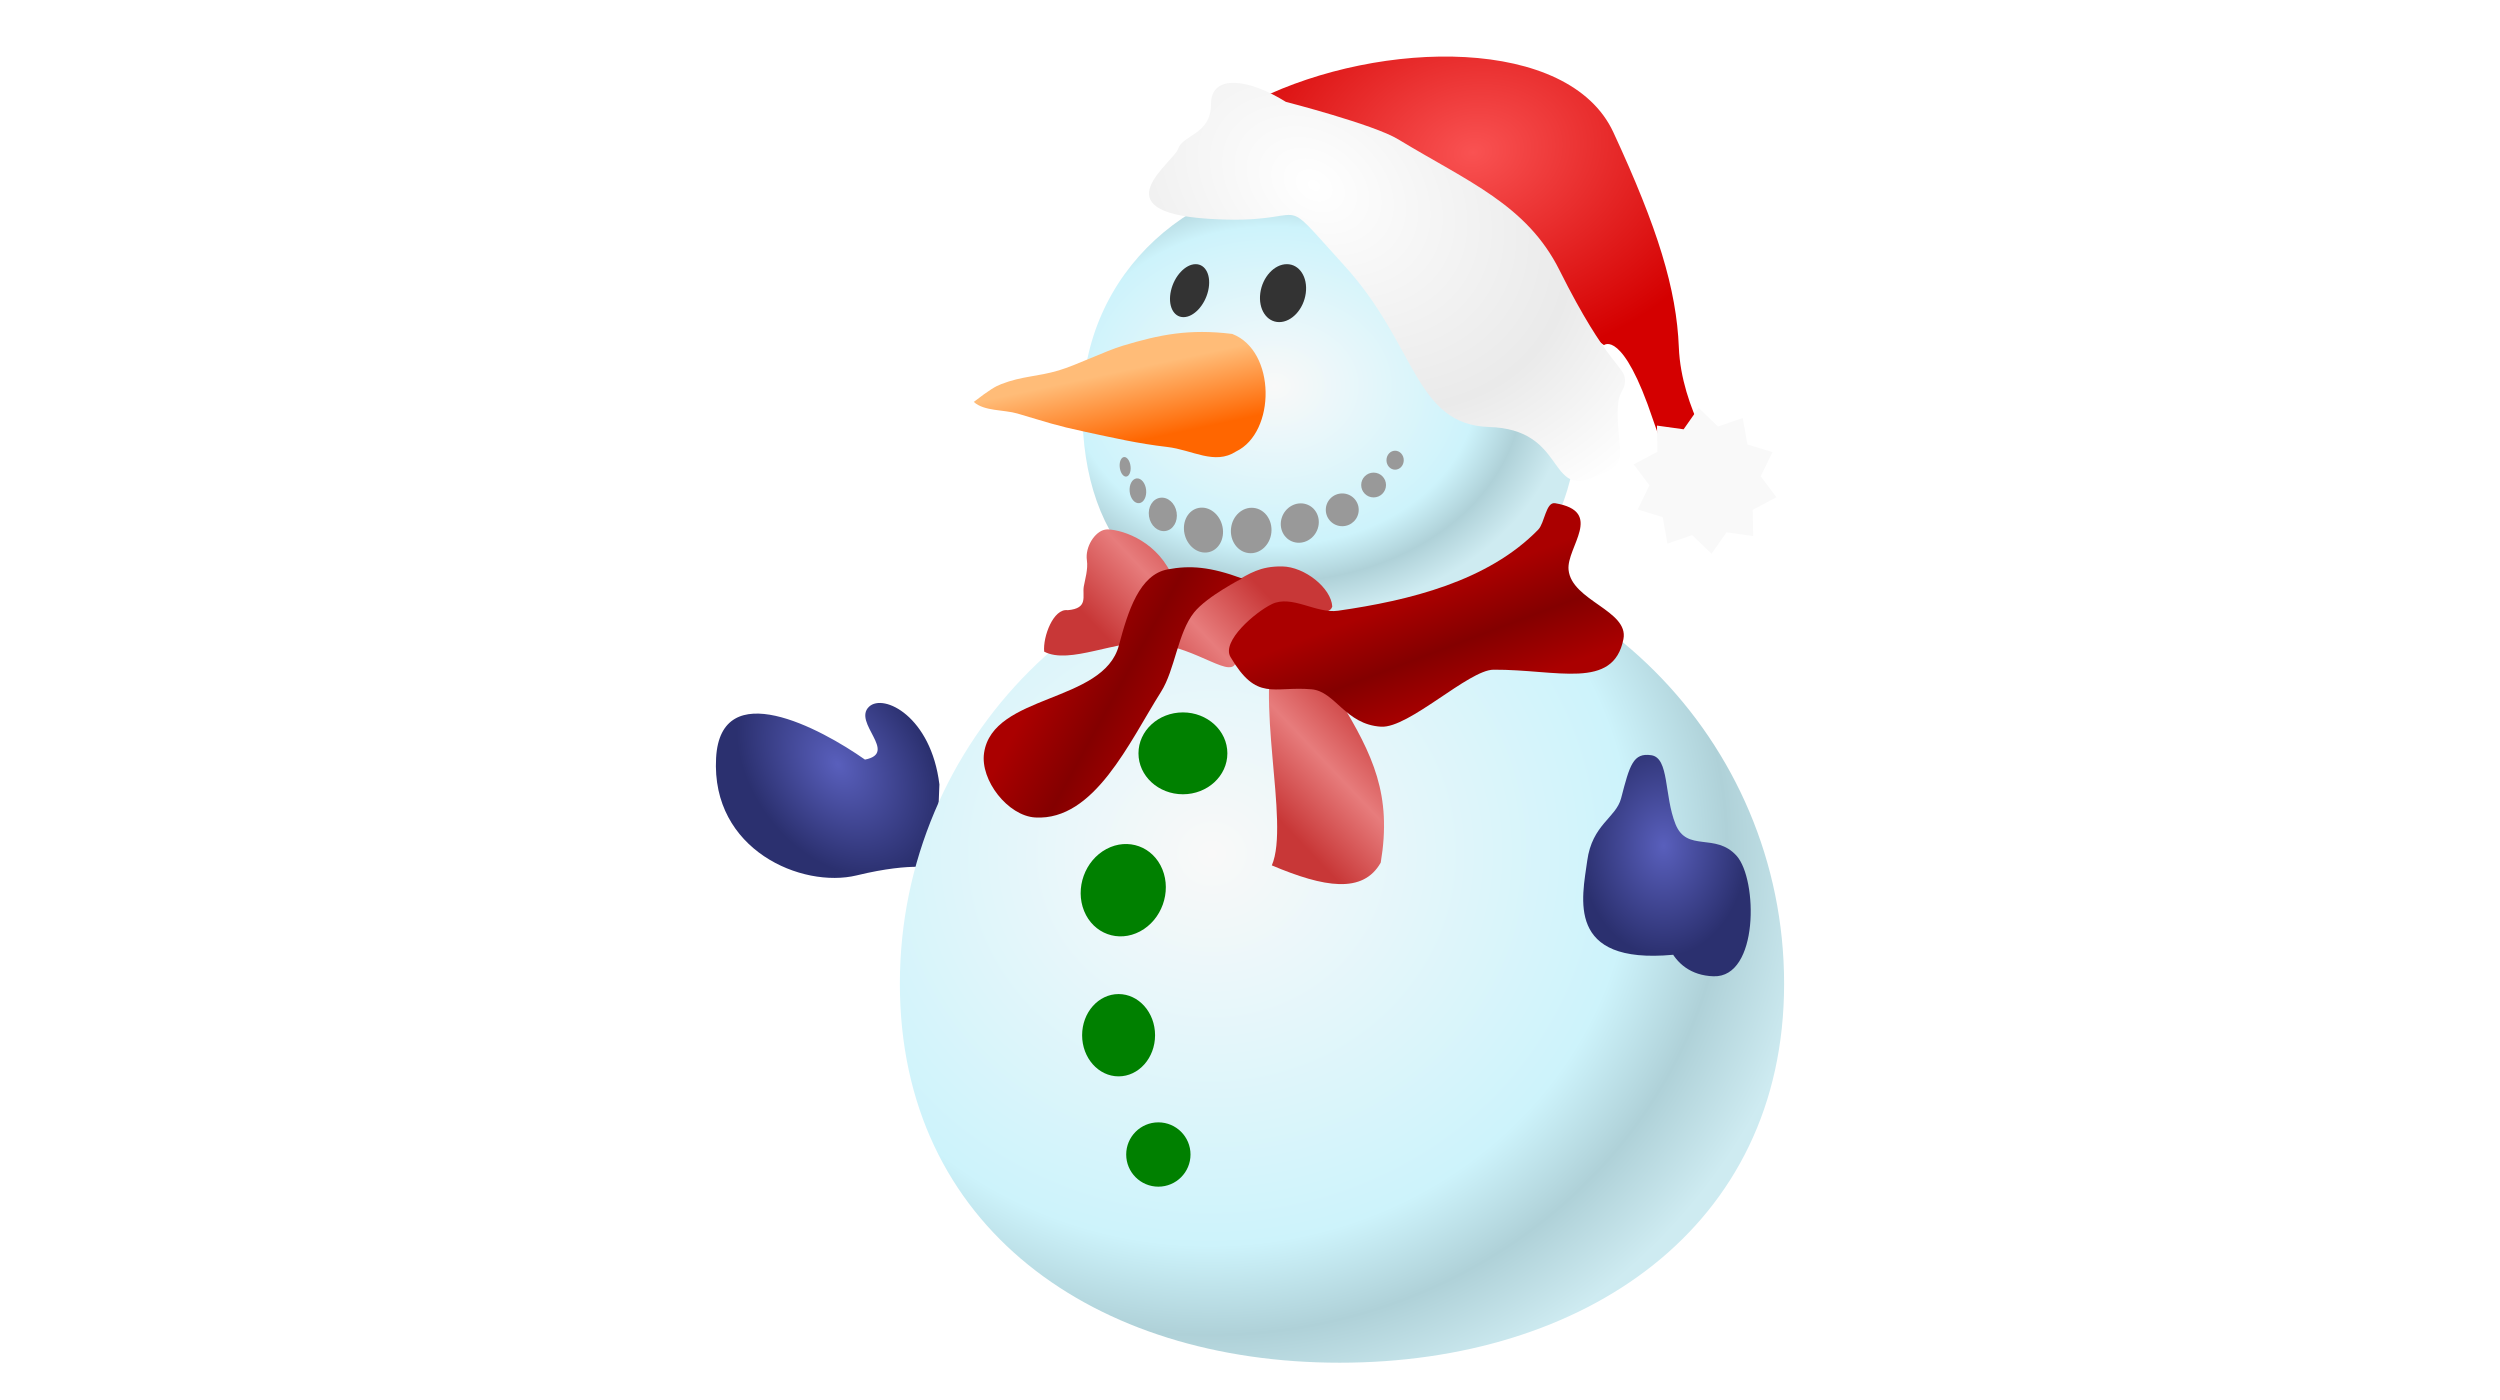
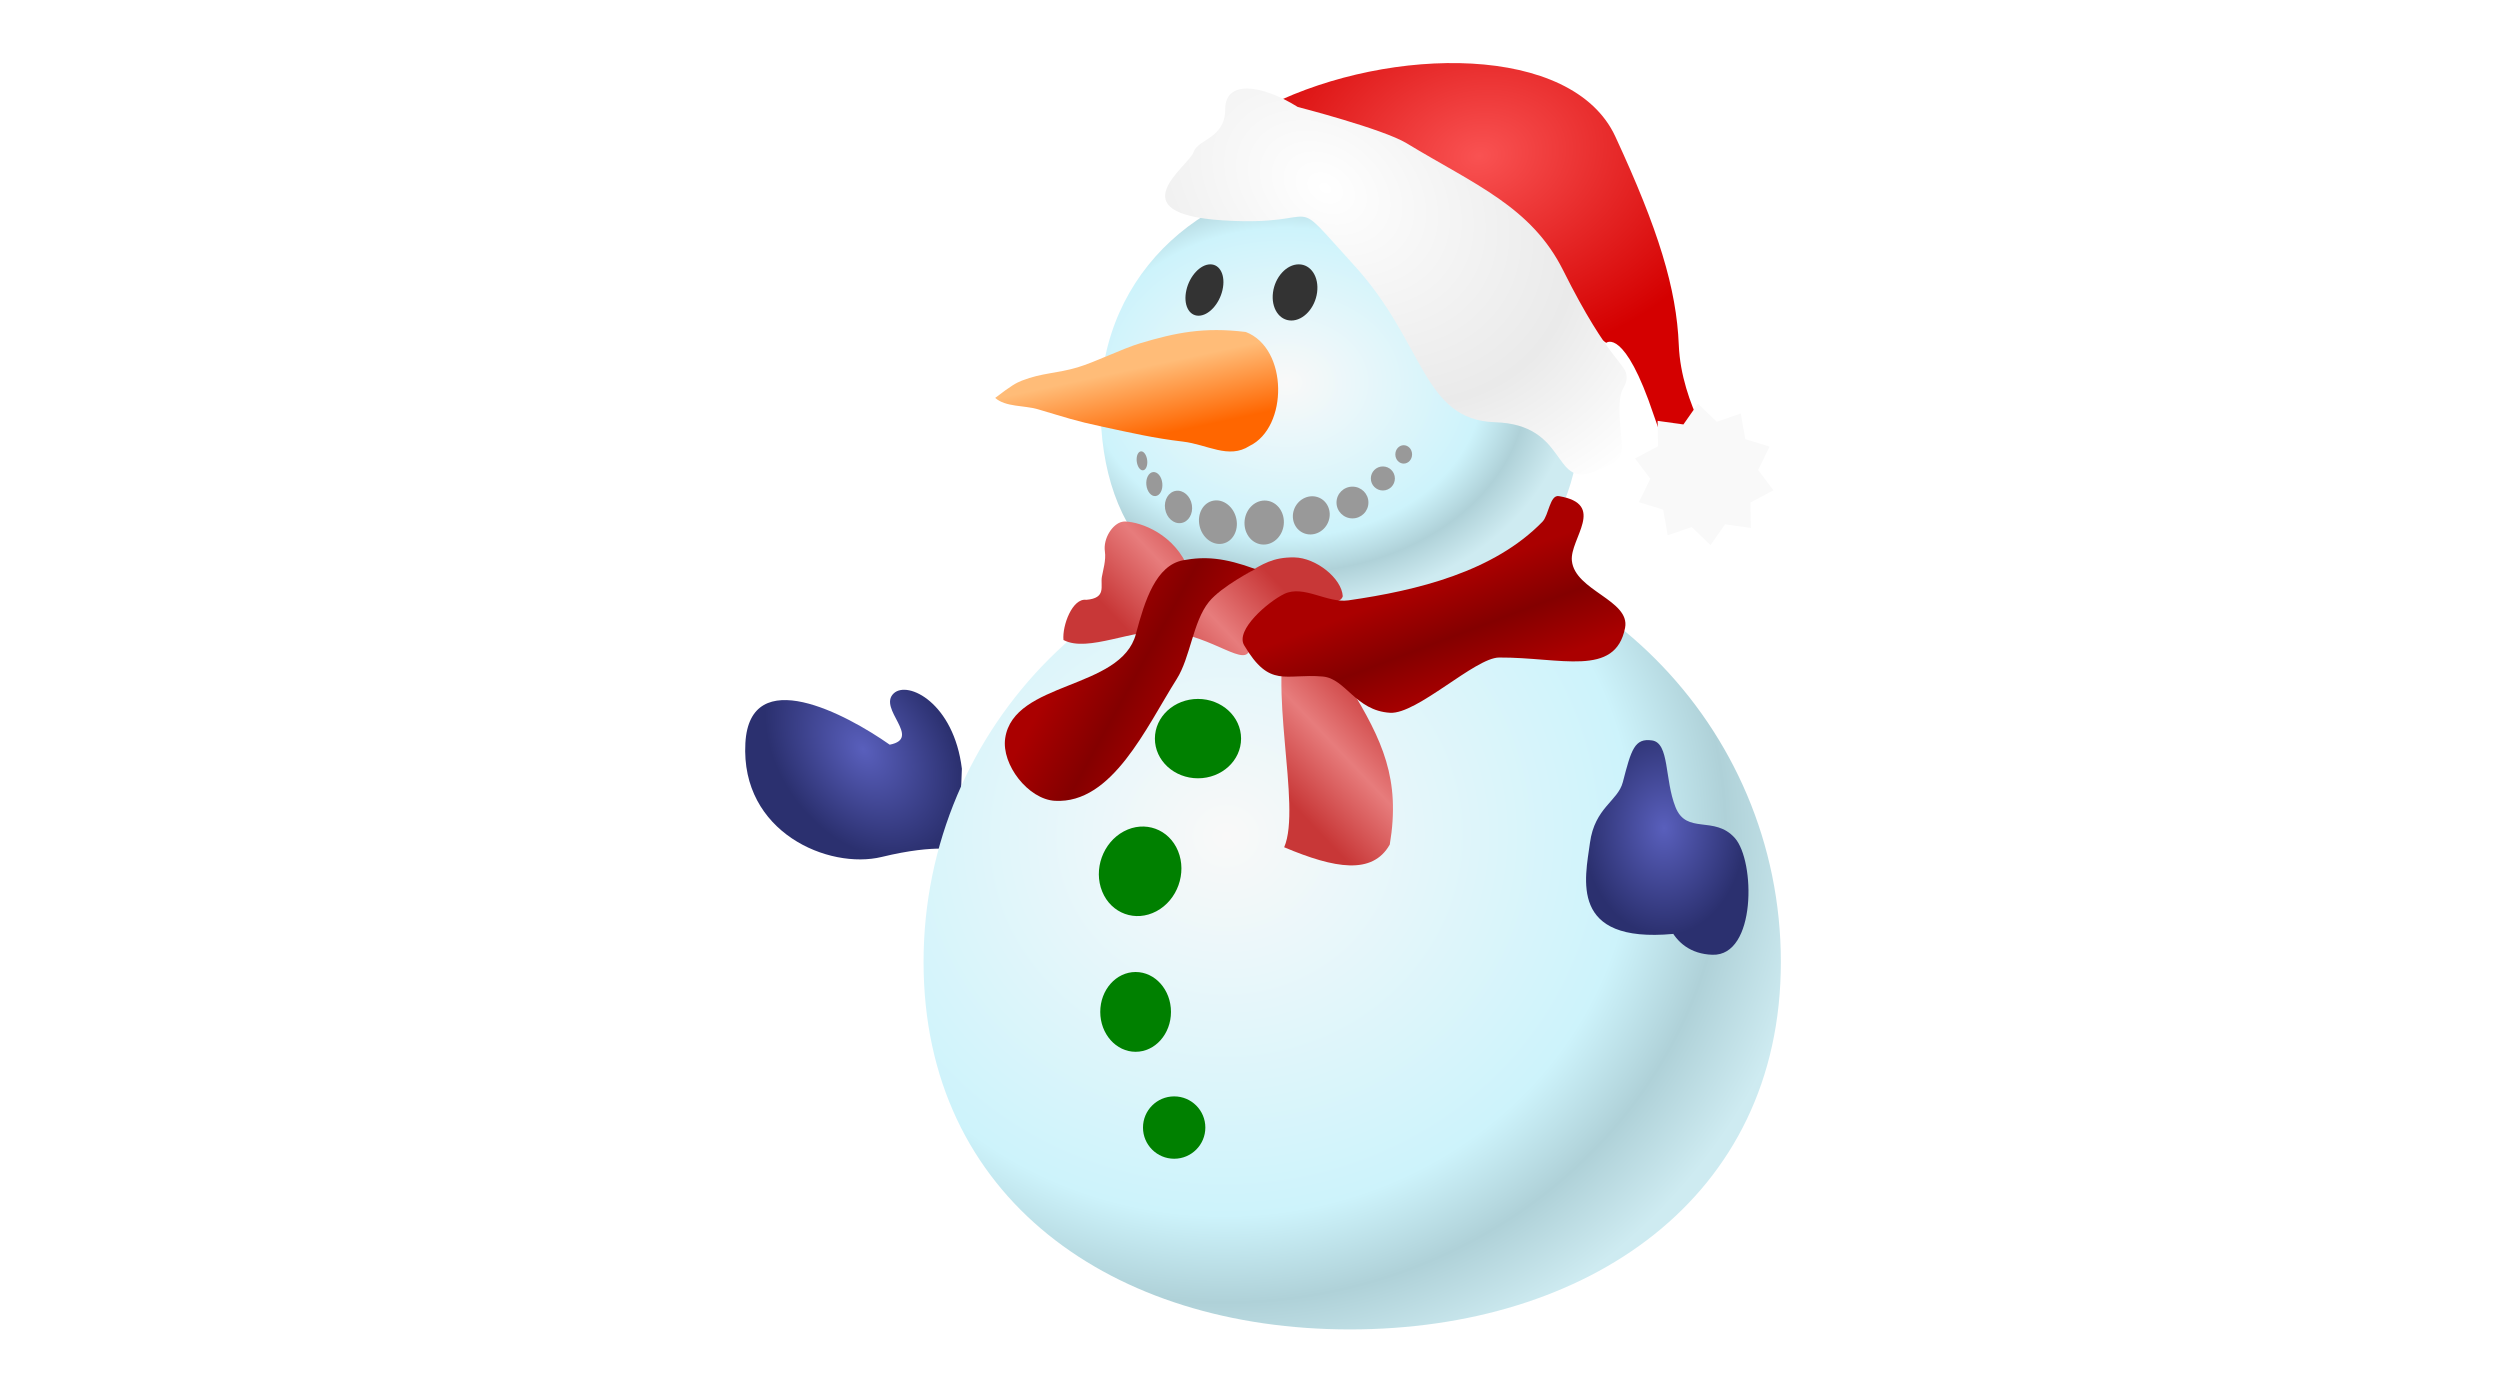
<svg xmlns="http://www.w3.org/2000/svg" version="1.1" id="Layer_1" viewBox="0 0 768 430" enable-background="new 0 0 768 430" xml:space="preserve">
  <g transform="translate(-7.67539,-6.68045)">
-     <radialGradient id="SVGID_1_" cx="103.594" cy="253.29" r="23.887" gradientTransform="matrix(0.936 1.2764 0.9072 -0.6653 -61.7035 277.7884)" gradientUnits="userSpaceOnUse">
+     <radialGradient id="SVGID_1_" cx="167.763" cy="192.764" r="23.159" gradientTransform="matrix(0.936 1.2764 -0.9072 0.6653 290.7544 -105.5034)" gradientUnits="userSpaceOnUse">
      <stop offset="0" style="stop-color:#595FBC" />
      <stop offset="1" style="stop-color:#2B306F" />
    </radialGradient>
-     <path fill="url(#SVGID_1_)" d="M296.258,247.651c-2.541-20.834-17.132-28.068-21.596-23.883   c-5.185,4.861,9.146,14.229-1.271,16.261c-13.72-9.654-44.315-26.023-45.733-0.508c-1.573,28.307,26.424,40.144,43.192,36.078   c17.84-4.325,24.391-2.032,24.391-2.032L296.258,247.651z" />
-     <radialGradient id="SVGID_2_" cx="375.873" cy="-153.071" r="95.45" gradientTransform="matrix(1.9669 -0.073 -0.0682 -1.8374 -369.7298 15.186)" gradientUnits="userSpaceOnUse">
+     <path fill="url(#SVGID_1_)" d="M303.166,242.838c-2.464-20.199-16.61-27.213-20.938-23.155c-5.027,4.713,8.867,13.795-1.232,15.766   c-13.302-9.36-42.965-25.23-44.34-0.493c-1.525,27.444,25.619,38.921,41.876,34.979c17.296-4.192,23.647-1.97,23.647-1.97   L303.166,242.838z" />
+     <radialGradient id="SVGID_2_" cx="403.349" cy="632.672" r="92.541" gradientTransform="matrix(1.9669 -0.073 0.0682 1.8374 -452.1258 -869.4922)" gradientUnits="userSpaceOnUse">
      <stop offset="0" style="stop-color:#F9F9F9" />
      <stop offset="0.685" style="stop-color:#CDF3FB" />
      <stop offset="0.842" style="stop-color:#AFD1D8" />
      <stop offset="1" style="stop-color:#CEEBF1" />
    </radialGradient>
-     <path fill="url(#SVGID_2_)" d="M555.755,308.89c0,75.012-61.527,116.417-136.539,116.417S284.115,383.902,284.115,308.89   s60.809-135.82,135.82-135.82S555.755,233.879,555.755,308.89z" />
-     <radialGradient id="SVGID_3_" cx="395.416" cy="-55.478" r="53.95" gradientTransform="matrix(1.6821 0.0188 0.0148 -1.3241 -265.2615 44.3335)" gradientUnits="userSpaceOnUse">
+     <path fill="url(#SVGID_2_)" d="M554.755,302.211c0,72.726-59.652,112.869-132.378,112.869   c-72.727,0-130.985-40.144-130.985-112.869c0-72.727,58.956-131.682,131.681-131.682   C495.798,170.529,554.755,229.486,554.755,302.211z" />
+     <radialGradient id="SVGID_3_" cx="428.069" cy="553.422" r="52.307" gradientTransform="matrix(1.6821 0.0188 -0.0148 1.3241 -309.0427 -616.6907)" gradientUnits="userSpaceOnUse">
      <stop offset="0" style="stop-color:#F9F9F9" />
      <stop offset="0.685" style="stop-color:#CDF3FB" />
      <stop offset="0.842" style="stop-color:#AFD1D8" />
      <stop offset="1" style="stop-color:#CEEBF1" />
    </radialGradient>
-     <path fill="url(#SVGID_3_)" d="M492.516,132.108c0,42.07-22.968,67.632-76.175,68.27c-53.206,0.638-76.174-26.2-76.174-68.27   s34.104-71.863,76.174-71.863C458.412,60.245,492.516,90.038,492.516,132.108z" />
-     <linearGradient id="SVGID_4_" gradientUnits="userSpaceOnUse" x1="136.611" y1="293.836" x2="139.832" y2="278.793" gradientTransform="matrix(1.4373 0 0 -1.4373 153.9409 543.418)">
+     <path fill="url(#SVGID_3_)" d="M493.443,130.815c0,40.788-22.268,65.571-73.854,66.19c-51.585,0.618-73.853-25.402-73.853-66.19   s33.065-69.673,73.853-69.673C460.379,61.142,493.443,90.027,493.443,130.815z" />
+     <linearGradient id="SVGID_4_" gradientUnits="userSpaceOnUse" x1="173.837" y1="199.732" x2="176.959" y2="214.317" gradientTransform="matrix(1.4373 0 0 1.4373 105.6905 -166.9417)">
      <stop offset="0" style="stop-color:#FFBC78" />
      <stop offset="1" style="stop-color:#FF6600" />
    </linearGradient>
-     <path fill="url(#SVGID_4_)" d="M386.216,109.262c-13.299-1.638-22.294,0.222-33.543,3.601c-5.525,1.659-14.235,5.967-19.765,7.611   c-6.575,1.955-11.208,1.707-17.604,4.187c-1.842,0.714-3.496,1.661-8.491,5.492c3.26,2.913,9.21,2.328,13.467,3.576   c9.067,2.659,11.478,3.616,20.718,5.592c8.771,1.875,16.304,3.632,25.214,4.664c7.827,0.906,14.576,5.671,21.188,1.386   C399.65,139.493,399.723,114.462,386.216,109.262z" />
-     <path fill="#333333" d="M378.831,95.97c-1.028,4.49-4.422,8.134-7.581,8.138c-3.158,0.004-4.885-3.632-3.856-8.122   c0.001-0.005,0.002-0.011,0.004-0.016c1.028-4.49,4.422-8.134,7.58-8.138c3.158-0.005,4.885,3.632,3.857,8.122   C378.833,95.959,378.832,95.965,378.831,95.97z" />
-     <path fill="#333333" d="M408.81,96.732c-0.646,4.911-4.299,8.896-8.158,8.899s-6.464-3.975-5.817-8.886   c0.001-0.004,0.001-0.009,0.001-0.014c0.646-4.911,4.299-8.896,8.158-8.899s6.465,3.975,5.818,8.886   C408.812,96.723,408.811,96.727,408.81,96.732z" />
-     <path fill="#999999" d="M354.913,149.489c0.319,1.625-0.135,3.211-1.014,3.544c-0.879,0.333-1.851-0.714-2.169-2.339   c-0.001-0.003-0.001-0.006-0.002-0.009c-0.319-1.625,0.135-3.211,1.014-3.544c0.879-0.333,1.851,0.715,2.17,2.339   C354.912,149.483,354.913,149.486,354.913,149.489z" />
-     <path fill="#999999" d="M433.458,155.677c0,2.105-1.706,3.811-3.811,3.811s-3.812-1.706-3.812-3.811s1.707-3.811,3.812-3.811   S433.458,153.572,433.458,155.677z" />
-     <path fill="#999999" d="M425.075,163.298c0,2.779-2.265,5.032-5.058,5.032s-5.058-2.253-5.058-5.032s2.265-5.032,5.058-5.032   S425.075,160.519,425.075,163.298z" />
-     <path fill="#999999" d="M359.766,157.2c0.213,2.094-0.746,3.909-2.141,4.055c-1.396,0.146-2.7-1.434-2.913-3.528   c-0.001-0.008-0.001-0.016-0.002-0.024c-0.213-2.094,0.746-3.91,2.141-4.055s2.7,1.434,2.913,3.527   C359.764,157.184,359.765,157.192,359.766,157.2z" />
-     <path fill="#999999" d="M369.136,164.092c0.447,2.812-1.089,5.371-3.431,5.714c-2.342,0.343-4.603-1.659-5.05-4.472   c-0.001-0.009-0.002-0.017-0.004-0.026c-0.447-2.812,1.089-5.371,3.431-5.714c2.342-0.343,4.603,1.659,5.05,4.472   C369.133,164.075,369.134,164.084,369.136,164.092z" />
-     <path fill="#999999" d="M408.914,161.565c3.042,0.95,4.639,4.317,3.566,7.521c-1.073,3.205-4.41,5.033-7.452,4.083   c-3.043-0.949-4.64-4.317-3.567-7.521C402.534,162.444,405.871,160.616,408.914,161.565L408.914,161.565z" />
-     <path fill="#999999" d="M438.907,148.052c0.003,1.606-1.184,2.912-2.65,2.915c-1.466,0.003-2.656-1.297-2.659-2.903   c0-0.003,0-0.007,0-0.011c-0.003-1.606,1.184-2.911,2.649-2.914c1.466-0.003,2.657,1.296,2.66,2.903   C438.907,148.044,438.907,148.048,438.907,148.052z" />
-     <path fill="#999999" d="M375.956,162.706c3.221-0.595,6.473,1.975,7.263,5.74c0.791,3.766-1.18,7.301-4.401,7.896   c-0.003,0-0.006,0.001-0.009,0.002c-3.221,0.595-6.473-1.976-7.264-5.741c-0.79-3.766,1.18-7.3,4.401-7.896   C375.95,162.707,375.953,162.706,375.956,162.706z" />
-     <path fill="#999999" d="M392.819,162.704c3.417,0.378,5.842,3.794,5.417,7.629c-0.426,3.835-3.541,6.638-6.958,6.259   c-0.003,0-0.006,0-0.01-0.001c-3.417-0.378-5.842-3.794-5.417-7.629c0.425-3.835,3.54-6.638,6.957-6.26   C392.812,162.703,392.816,162.704,392.819,162.704z" />
-     <path fill="#008000" d="M384.722,238.106c0,6.945-6.113,12.575-13.654,12.575s-13.654-5.63-13.654-12.575   c0-6.946,6.113-12.576,13.654-12.576S384.722,231.16,384.722,238.106z" />
-     <path fill="#008000" d="M364.754,273.735c2.854,6.988-0.212,15.524-6.849,19.066c-6.637,3.542-14.33,0.749-17.184-6.238   c-2.854-6.988,0.212-15.523,6.849-19.066C354.207,263.955,361.901,266.748,364.754,273.735z" />
-     <path fill="#008000" d="M362.512,324.698c0,6.982-5.017,12.642-11.205,12.642c-6.188,0-11.205-5.659-11.205-12.642   c0-6.981,5.016-12.642,11.205-12.642C357.495,312.056,362.512,317.717,362.512,324.698z" />
-     <path fill="#008000" d="M373.4,361.347c0,5.455-4.423,9.878-9.878,9.878s-9.878-4.423-9.878-9.878c0-5.456,4.423-9.879,9.878-9.879   S373.4,355.891,373.4,361.347z" />
-     <linearGradient id="SVGID_5_" gradientUnits="userSpaceOnUse" x1="154.744" y1="216.045" x2="177.413" y2="237.545" gradientTransform="matrix(1.4373 0 0 -1.4373 153.9409 543.418)">
+     <path fill="url(#SVGID_4_)" d="M390.382,108.665c-12.894-1.588-21.615,0.215-32.521,3.492c-5.356,1.608-13.801,5.785-19.163,7.379   c-6.375,1.896-10.867,1.655-17.068,4.059c-1.786,0.692-3.389,1.611-8.232,5.325c3.161,2.825,8.929,2.257,13.057,3.467   c8.791,2.578,11.128,3.506,20.087,5.421c8.503,1.818,15.807,3.521,24.445,4.522c7.589,0.878,14.132,5.498,20.542,1.344   C403.407,137.975,403.478,113.707,390.382,108.665z" />
+     <path fill="#333333" d="M383.222,95.779c-0.997,4.353-4.287,7.886-7.35,7.89c-3.062,0.004-4.736-3.521-3.739-7.875   c0.001-0.005,0.002-0.011,0.004-0.016c0.997-4.353,4.287-7.886,7.349-7.89c3.062-0.005,4.736,3.521,3.739,7.875   C383.224,95.767,383.223,95.774,383.222,95.779z" />
+     <path fill="#333333" d="M412.288,96.517c-0.627,4.761-4.168,8.625-7.909,8.628c-3.742,0.003-6.267-3.854-5.64-8.616   c0-0.003,0-0.008,0-0.013c0.627-4.761,4.168-8.625,7.91-8.628c3.741-0.003,6.268,3.854,5.641,8.615   C412.29,96.509,412.289,96.512,412.288,96.517z" />
+     <path fill="#999999" d="M360.033,147.667c0.309,1.575-0.131,3.113-0.983,3.436c-0.852,0.323-1.794-0.692-2.103-2.268   c-0.001-0.002-0.001-0.005-0.002-0.009c-0.31-1.575,0.131-3.113,0.983-3.436c0.853-0.323,1.794,0.694,2.104,2.268   C360.032,147.661,360.033,147.664,360.033,147.667z" />
+     <path fill="#999999" d="M436.184,153.666c0,2.041-1.654,3.695-3.694,3.695s-3.695-1.654-3.695-3.695   c0-2.041,1.655-3.695,3.695-3.695S436.184,151.625,436.184,153.666z" />
+     <path fill="#999999" d="M428.057,161.055c0,2.694-2.196,4.878-4.903,4.878c-2.708,0-4.905-2.185-4.905-4.878   c0-2.695,2.197-4.879,4.905-4.879C425.861,156.176,428.057,158.36,428.057,161.055z" />
+     <path fill="#999999" d="M364.738,155.142c0.207,2.031-0.723,3.79-2.076,3.932c-1.354,0.142-2.618-1.39-2.824-3.42   c-0.001-0.008-0.001-0.015-0.002-0.023c-0.207-2.03,0.723-3.791,2.076-3.931c1.353-0.141,2.618,1.39,2.824,3.419   C364.736,155.127,364.737,155.135,364.738,155.142z" />
+     <path fill="#999999" d="M373.823,161.824c0.434,2.727-1.056,5.208-3.326,5.54c-2.271,0.333-4.463-1.608-4.896-4.336   c-0.001-0.009-0.002-0.016-0.004-0.025c-0.433-2.727,1.056-5.207,3.327-5.54c2.271-0.333,4.463,1.609,4.896,4.336   C373.82,161.808,373.821,161.817,373.823,161.824z" />
+     <path fill="#999999" d="M412.388,159.375c2.95,0.921,4.497,4.186,3.458,7.292c-1.041,3.107-4.276,4.879-7.226,3.958   c-2.95-0.92-4.498-4.186-3.458-7.292C406.203,160.227,409.438,158.454,412.388,159.375L412.388,159.375z" />
+     <path fill="#999999" d="M441.467,146.273c0.003,1.557-1.147,2.824-2.568,2.826c-1.422,0.003-2.575-1.257-2.578-2.814   c0-0.003,0-0.007,0-0.011c-0.003-1.557,1.147-2.822,2.567-2.825c1.422-0.003,2.576,1.256,2.579,2.814   C441.467,146.266,441.467,146.27,441.467,146.273z" />
+     <path fill="#999999" d="M380.435,160.481c3.123-0.577,6.275,1.915,7.042,5.565c0.767,3.651-1.144,7.078-4.267,7.655   c-0.003,0-0.005,0.001-0.008,0.002c-3.123,0.577-6.276-1.916-7.043-5.566c-0.766-3.651,1.145-7.077,4.267-7.655   C380.429,160.482,380.432,160.481,380.435,160.481z" />
+     <path fill="#999999" d="M396.784,160.479c3.313,0.366,5.665,3.678,5.252,7.396c-0.412,3.718-3.433,6.436-6.746,6.068   c-0.003,0-0.005,0-0.009-0.001c-3.313-0.366-5.665-3.678-5.252-7.396c0.412-3.718,3.432-6.436,6.746-6.069   C396.777,160.478,396.781,160.479,396.784,160.479z" />
+     <path fill="#008000" d="M388.934,233.584c0,6.733-5.927,12.19-13.238,12.19s-13.238-5.457-13.238-12.19   c0-6.735,5.927-12.193,13.238-12.193S388.934,226.848,388.934,233.584z" />
+     <path fill="#008000" d="M369.574,268.127c2.767,6.775-0.206,15.05-6.641,18.485c-6.434,3.433-13.893,0.726-16.66-6.048   c-2.767-6.775,0.206-15.051,6.64-18.485C359.349,258.644,366.808,261.352,369.574,268.127z" />
+     <path fill="#008000" d="M367.4,317.537c0,6.77-4.864,12.256-10.863,12.256s-10.864-5.485-10.864-12.256   c0-6.77,4.863-12.257,10.864-12.257C362.537,305.28,367.4,310.767,367.4,317.537z" />
+     <path fill="#008000" d="M377.957,353.069c0,5.288-4.288,9.577-9.577,9.577c-5.289,0-9.577-4.289-9.577-9.577   c0-5.29,4.288-9.579,9.577-9.579C373.669,343.49,377.957,347.779,377.957,353.069z" />
+     <linearGradient id="SVGID_5_" gradientUnits="userSpaceOnUse" x1="191.423" y1="275.151" x2="213.402" y2="254.306" gradientTransform="matrix(1.4373 0 0 1.4373 105.6905 -166.9417)">
      <stop offset="0" style="stop-color:#C83737" />
      <stop offset="0.5" style="stop-color:#E77C7C" />
      <stop offset="1" style="stop-color:#C83737" />
    </linearGradient>
-     <path fill="url(#SVGID_5_)" d="M398.377,272.528c16.109,6.802,27.992,8.805,33.461-0.854c3.492-20.777-2.365-33.036-12.621-49.944   c-5.215-1.35-10.863-20.105-9.975-24.384c0.888-4.279,6.716-1.092,7.707-4.331c-0.326-5.708-8.477-12.217-15.365-12.325   c-6.888-0.107-10.098,2.246-14.75,4.839c-5.913,3.295-15.681,6.5-18.628-0.937c-4.479-11.301-15.133-15.077-20.178-15.277   c-0.336-0.013-0.635,0.032-0.943,0.09c-2.997,0.558-6.126,5.213-5.513,9.418c0.396,2.716-0.583,5.904-0.955,8.008   c-0.524,2.967,1.559,6.748-4.938,7.299c-4.395-0.631-7.668,8.161-7.233,12.733c7.8,4.13,22.299-3.807,33.146-2.695   c14.423,1.479,24.886,11.894,25.886,5.362c2.167-14.162,16.836-17.491,12.646-7.295   C392.667,220.374,404.033,259.444,398.377,272.528L398.377,272.528z" />
-     <linearGradient id="SVGID_6_" gradientUnits="userSpaceOnUse" x1="124.159" y1="233.452" x2="150.394" y2="218.952" gradientTransform="matrix(1.4373 0 0 -1.4373 153.9409 543.418)">
+     <path fill="url(#SVGID_5_)" d="M402.172,266.957c15.618,6.594,27.139,8.536,32.442-0.828c3.385-20.144-2.293-32.03-12.237-48.422   c-5.057-1.309-10.532-19.493-9.671-23.641s6.512-1.059,7.472-4.199c-0.315-5.534-8.218-11.844-14.896-11.949   c-6.678-0.104-9.79,2.178-14.3,4.691c-5.733,3.195-15.203,6.302-18.06-0.908c-4.343-10.957-14.672-14.618-19.563-14.812   c-0.326-0.013-0.615,0.031-0.914,0.087c-2.906,0.541-5.939,5.054-5.345,9.131c0.384,2.633-0.565,5.725-0.926,7.764   c-0.508,2.877,1.512,6.542-4.787,7.077c-4.261-0.612-7.435,7.912-7.013,12.345c7.562,4.004,21.62-3.691,32.136-2.613   c13.984,1.434,24.128,11.532,25.098,5.199c2.101-13.731,16.323-16.958,12.261-7.073   C396.637,216.391,407.656,254.271,402.172,266.957L402.172,266.957z" />
+     <linearGradient id="SVGID_6_" gradientUnits="userSpaceOnUse" x1="161.765" y1="258.282" x2="187.202" y2="272.34" gradientTransform="matrix(1.4373 0 0 1.4373 105.6905 -166.9417)">
      <stop offset="0" style="stop-color:#AA0000" />
      <stop offset="0.5" style="stop-color:#840000" />
      <stop offset="1" style="stop-color:#AA0000" />
    </linearGradient>
-     <path fill="url(#SVGID_6_)" d="M389.249,184.387c-9.849-3.626-15.956-4.08-22.867-2.795c-8.64,1.606-12.172,12.73-14.99,23.375   c-4.702,17.76-38.752,14.851-41.414,33.03c-1.223,8.35,7.328,19.338,15.752,19.817c18.176,1.036,28.895-23.229,38.619-38.619   c4.321-6.839,5.096-18.085,10.163-24.391C378.517,189.822,389.249,184.387,389.249,184.387L389.249,184.387z" />
-     <linearGradient id="SVGID_7_" gradientUnits="userSpaceOnUse" x1="199.563" y1="245.462" x2="208.465" y2="221.962" gradientTransform="matrix(1.4373 0 0 -1.4373 153.9409 543.418)">
+     <path fill="url(#SVGID_6_)" d="M393.323,181.501c-9.549-3.516-15.47-3.956-22.17-2.71c-8.376,1.557-11.801,12.342-14.533,22.663   c-4.559,17.219-37.571,14.399-40.152,32.023c-1.186,8.096,7.105,18.749,15.272,19.214c17.622,1.004,28.015-22.521,37.442-37.443   c4.189-6.63,4.94-17.534,9.853-23.647C382.918,186.771,393.323,181.501,393.323,181.501L393.323,181.501z" />
+     <linearGradient id="SVGID_7_" gradientUnits="userSpaceOnUse" x1="234.866" y1="246.635" x2="243.496" y2="269.417" gradientTransform="matrix(1.4373 0 0 1.4373 105.6905 -166.9417)">
      <stop offset="0" style="stop-color:#AA0000" />
      <stop offset="0.5" style="stop-color:#840000" />
      <stop offset="1" style="stop-color:#AA0000" />
    </linearGradient>
-     <path fill="url(#SVGID_7_)" d="M398.396,192.263c6.131-2.961,13.586,3,20.326,2.033c21.887-3.142,46.054-9.062,61.485-24.899   c2.02-2.073,2.35-8.607,5.204-8.13c15.243,2.544,3.431,13.491,4.127,20.475c0.947,9.501,18.568,12.487,16.856,21.265   c-3.082,15.797-20.433,9.3-39.917,9.405c-7.589,0.041-26.003,18.028-34.543,17.511c-10.98-0.665-14.066-10.86-21.344-11.49   c-11.928-1.032-16.757,3.882-24.899-9.909C382.826,203.669,393.319,194.716,398.396,192.263z" />
-     <radialGradient id="SVGID_8_" cx="233.852" cy="428.265" r="49.499" gradientTransform="matrix(0.2487 1.3237 1.7701 -0.3325 -356.0462 -113.6445)" gradientUnits="userSpaceOnUse">
+     <path fill="url(#SVGID_7_)" d="M402.191,189.137c5.944-2.871,13.172,2.909,19.707,1.971c21.22-3.046,44.65-8.786,59.61-24.14   c1.959-2.01,2.279-8.345,5.046-7.882c14.778,2.466,3.327,13.08,4.001,19.851c0.919,9.211,18.003,12.107,16.343,20.617   c-2.988,15.315-19.811,9.016-38.7,9.118c-7.357,0.04-25.211,17.479-33.49,16.977c-10.646-0.644-13.638-10.528-20.694-11.14   c-11.564-1-16.245,3.764-24.14-9.607C387.095,200.196,397.269,191.515,402.191,189.137z" />
+     <radialGradient id="SVGID_8_" cx="307.933" cy="-3.526" r="47.991" gradientTransform="matrix(0.2487 1.3237 -1.7701 0.3325 379.2746 -351.829)" gradientUnits="userSpaceOnUse">
      <stop offset="0" style="stop-color:#F95252" />
      <stop offset="1" style="stop-color:#D40000" />
    </radialGradient>
-     <path fill="url(#SVGID_8_)" d="M394.064,37.249c38.088-18.684,95.578-19.403,109.231,10.061   c13.654,29.463,19.403,48.148,20.122,66.114c0.758,18.957,12.936,35.931,12.936,35.931l-8.624,5.03c0,0-5.03,2.875-12.217-18.684   c-9.328-27.985-15.091-22.996-15.091-22.996" />
-     <path fill="#F9F9F9" d="M546.252,171.353l-8.183-1.142l-4.612,6.588l-5.948-5.734l-7.604,2.619l-1.442-8.135l-7.69-2.351   l3.615-7.429l-4.841-6.422l7.292-3.886l-0.141-8.041l8.183,1.142l4.612-6.588l5.948,5.734l7.604-2.619l1.442,8.135l7.69,2.351   l-3.615,7.429l4.841,6.423l-7.292,3.886L546.252,171.353z" />
-     <radialGradient id="SVGID_9_" cx="184.088" cy="367.844" r="50.872" gradientTransform="matrix(2.1522 1.3868 1.0059 -1.5611 -354.8172 382.5909)" gradientUnits="userSpaceOnUse">
+     <path fill="url(#SVGID_8_)" d="M397.991,38.846c36.928-18.114,92.666-18.812,105.902,9.755   c13.238,28.565,18.812,46.681,19.509,64.099c0.735,18.379,12.542,34.836,12.542,34.836l-8.36,4.876c0,0-4.877,2.788-11.845-18.115   c-9.044-27.132-14.632-22.295-14.632-22.295" />
+     <path fill="#F9F9F9" d="M545.542,168.864l-7.934-1.106l-4.472,6.387l-5.767-5.559l-7.372,2.539l-1.397-7.887l-7.456-2.279   l3.505-7.203l-4.693-6.226l7.069-3.768l-0.137-7.796l7.934,1.107l4.471-6.388l5.768,5.559l7.372-2.539l1.398,7.887l7.456,2.279   l-3.506,7.203l4.693,6.227l-7.069,3.768L545.542,168.864z" />
+     <radialGradient id="SVGID_9_" cx="222.878" cy="95.175" r="49.322" gradientTransform="matrix(2.1522 1.3868 -1.0059 1.5611 30.848 -393.2295)" gradientUnits="userSpaceOnUse">
      <stop offset="0" style="stop-color:#FFFFFF" />
      <stop offset="0.654" style="stop-color:#EAEAEA" />
      <stop offset="1" style="stop-color:#FFFFFF" />
    </radialGradient>
-     <path fill="url(#SVGID_9_)" d="M402.688,37.968c-11.498-7.186-22.996-8.624-22.996,0.719s-8.624,9.342-10.061,13.654   c-1.438,4.312-24.434,19.403,9.342,21.559c33.775,2.156,19.403-10.061,41.681,14.373c22.277,24.434,21.559,48.867,44.555,49.585   s18.134,20.597,30.901,15.81c11.498-4.312,9.342-5.03,8.623-16.528s2.156-9.342,2.156-13.654c0-4.312-5.405-4.341-20.122-33.775   c-10.061-20.122-28.062-27.189-49.585-40.243C429.682,44.917,402.688,37.968,402.688,37.968z" />
-     <radialGradient id="SVGID_10_" cx="253.824" cy="206.045" r="17.903" gradientTransform="matrix(1.4373 0 0 -1.8998 153.9409 657.9299)" gradientUnits="userSpaceOnUse">
+     <path fill="url(#SVGID_9_)" d="M406.352,39.544c-11.147-6.967-22.295-8.361-22.295,0.697c0,9.058-8.361,9.057-9.754,13.238   c-1.395,4.18-23.689,18.812,9.058,20.902c32.745,2.09,18.812-9.754,40.411,13.935c21.599,23.689,20.901,47.377,43.196,48.074   c22.296,0.696,17.583,19.969,29.96,15.328c11.147-4.181,9.058-4.877,8.36-16.025c-0.696-11.147,2.091-9.057,2.091-13.238   c0-4.18-5.241-4.209-19.509-32.746c-9.755-19.509-27.208-26.36-48.074-39.017C432.524,46.281,406.352,39.544,406.352,39.544z" />
+     <radialGradient id="SVGID_10_" cx="287.483" cy="271.462" r="17.357" gradientTransform="matrix(1.4373 0 0 1.8998 105.6905 -254.6259)" gradientUnits="userSpaceOnUse">
      <stop offset="0" style="stop-color:#595FBC" />
      <stop offset="1" style="stop-color:#2B306F" />
    </radialGradient>
-     <path fill="url(#SVGID_10_)" d="M530.092,274.576c0,0-7.963-1.771-10.758,7.63c-2.795,9.4,0.771,23.944,14.736,24.391   s13.584-29.756,7.091-37.008s-15.266-0.953-18.778-9.742c-3.513-8.787-1.878-20.342-7.43-21.162   c-5.552-0.819-6.61,2.916-9.27,13.213c-1.562,6.047-8.907,8.023-10.42,19.254s-6.736,31.889,26.356,28.84" />
+     <path fill="url(#SVGID_10_)" d="M529.875,268.942c0,0-7.722-1.717-10.432,7.397c-2.709,9.113,0.748,23.214,14.288,23.647   c13.539,0.434,13.17-28.85,6.874-35.881c-6.295-7.03-14.8-0.924-18.205-9.445c-3.406-8.52-1.82-19.722-7.204-20.517   c-5.383-0.794-6.408,2.827-8.987,12.811c-1.515,5.863-8.636,7.778-10.102,18.667c-1.468,10.89-6.531,30.917,25.552,27.962" />
  </g>
</svg>
